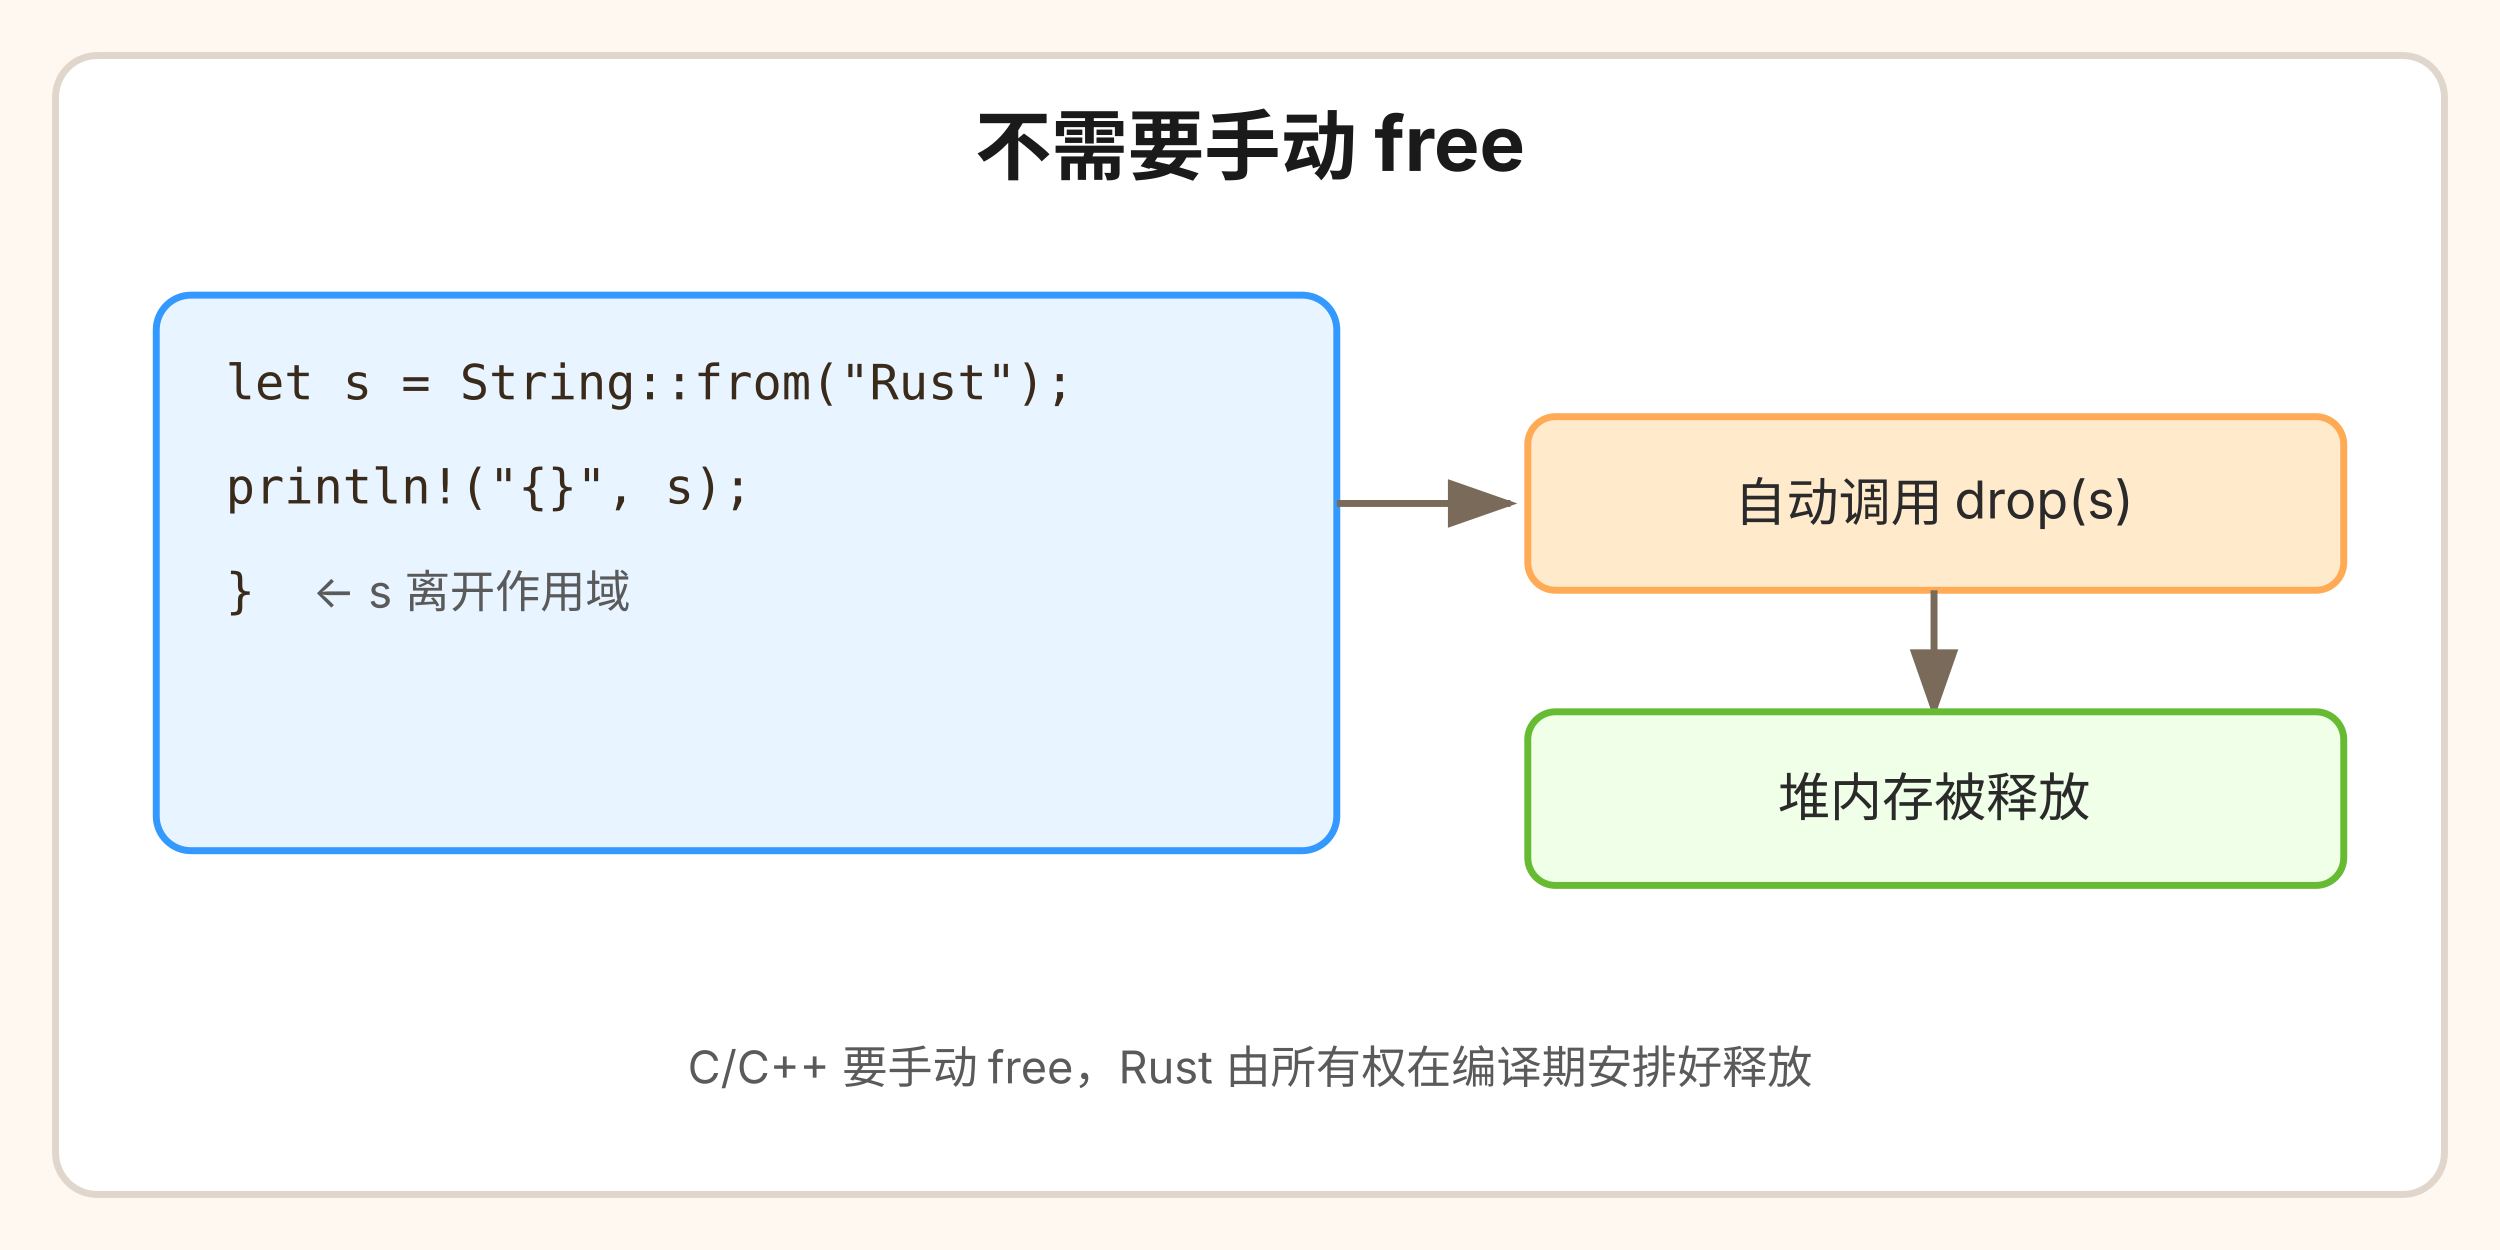
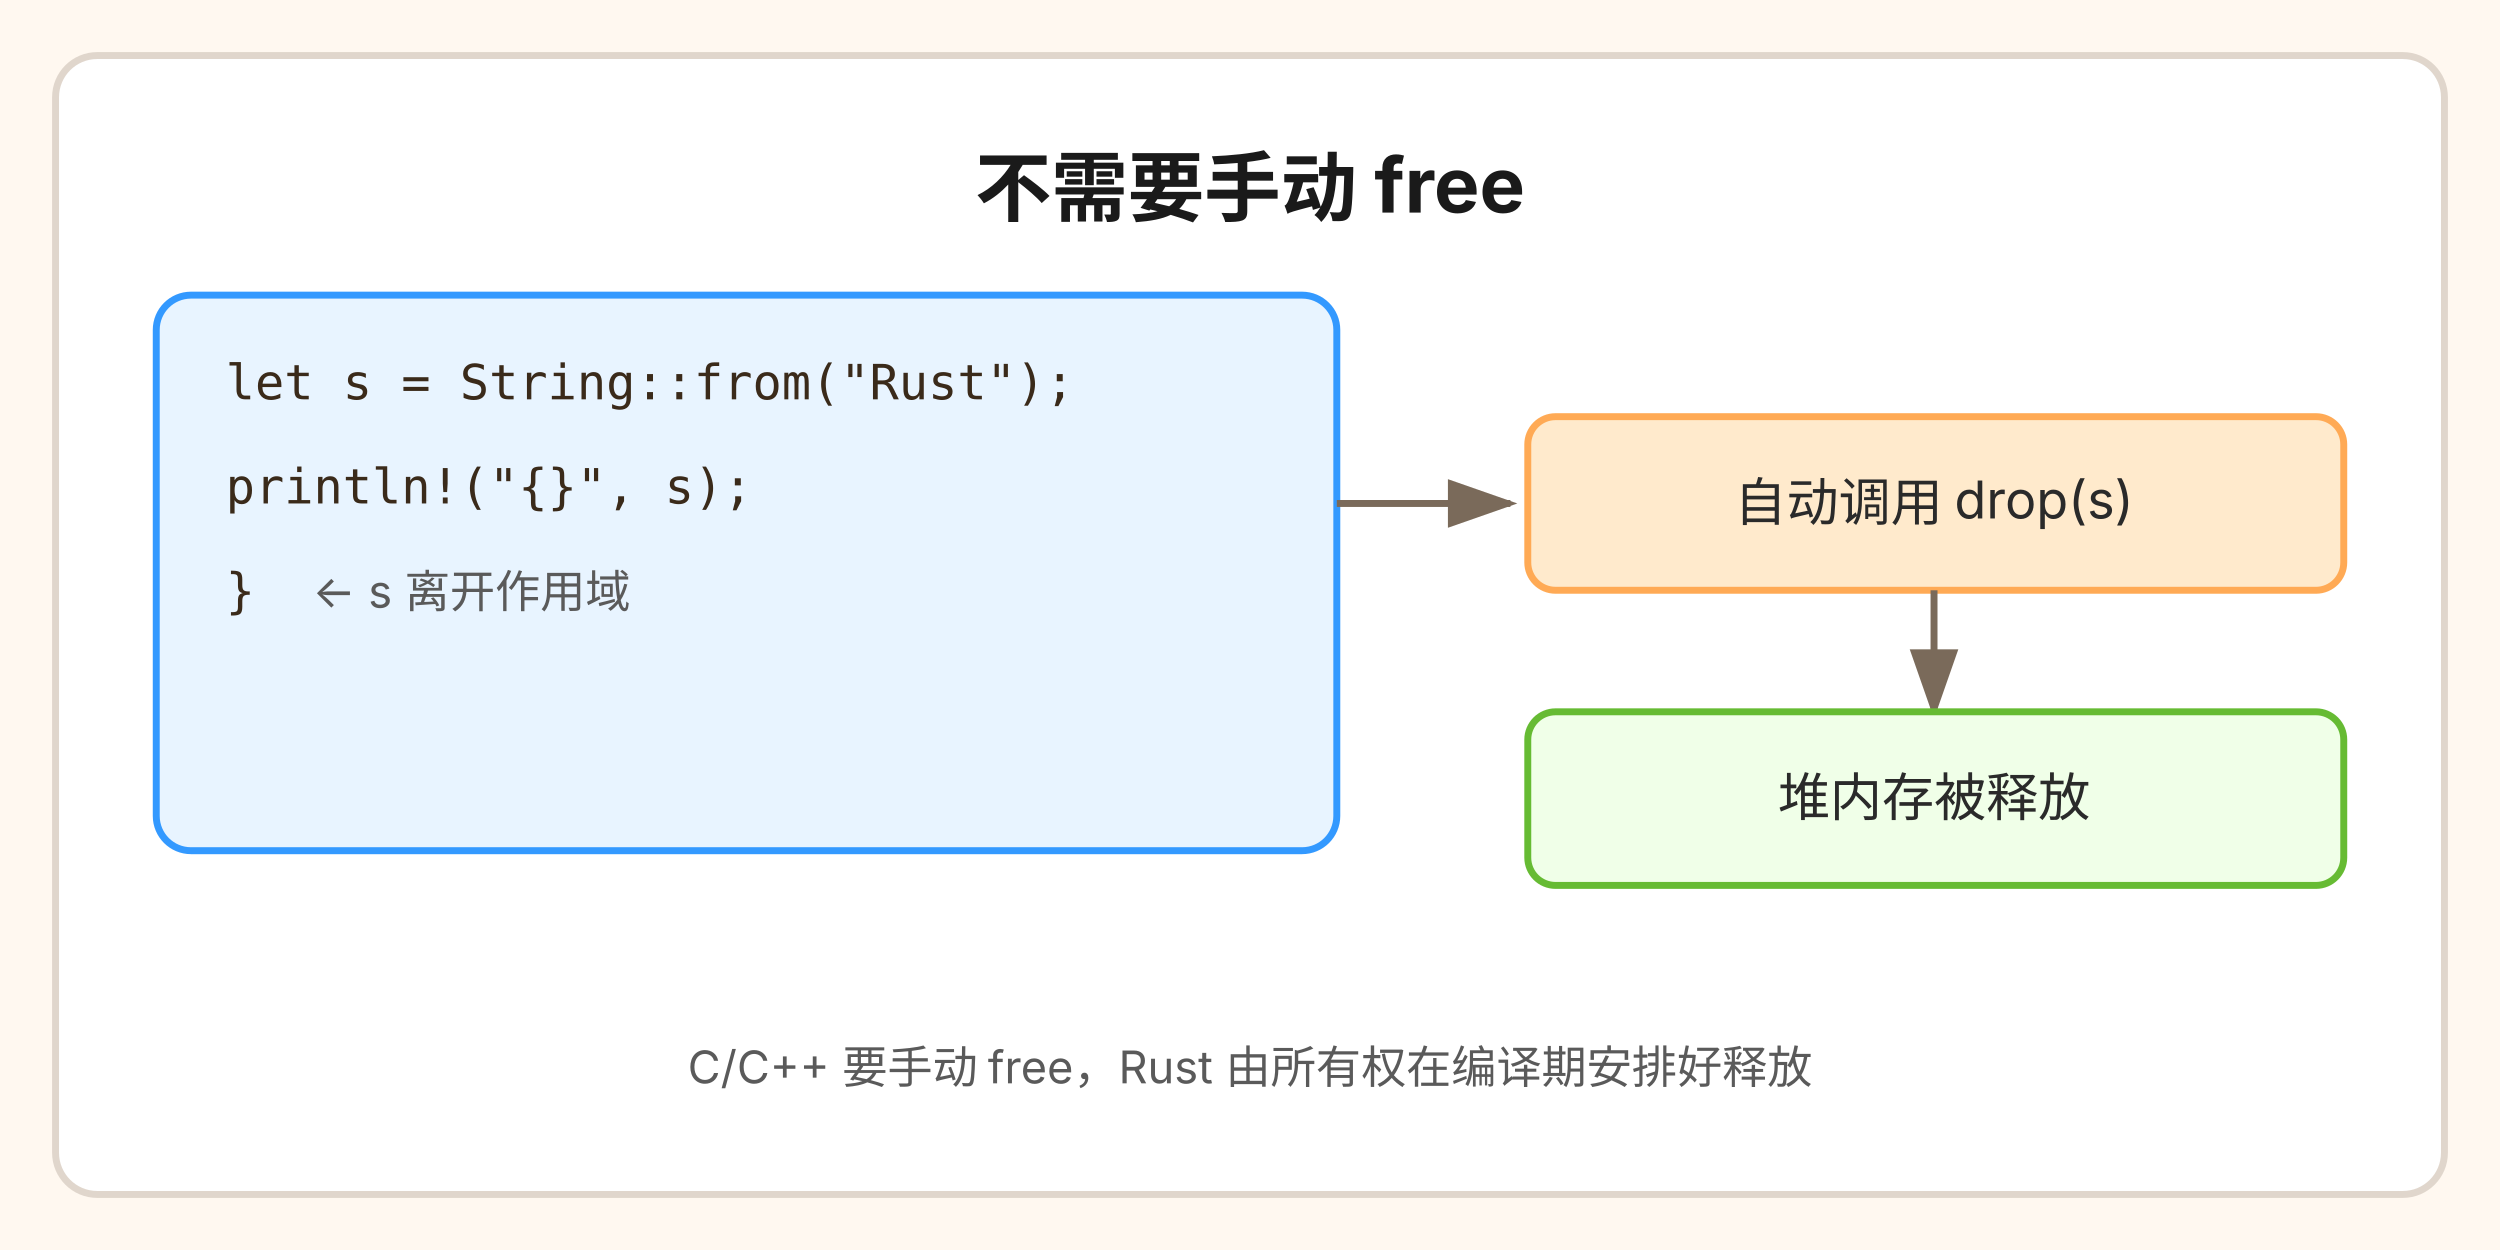
<svg xmlns="http://www.w3.org/2000/svg" width="720" height="360" viewBox="0 0 720 360">
  <defs>
    <style>
      .bg { fill: #fff8f0; }
      .card { fill: #ffffff; stroke: #e0d6cc; stroke-width: 2; }
      .title { font: bold 22px system-ui, -apple-system, sans-serif; fill: #1a1a1a; }
      .text { font: 15px system-ui, -apple-system, sans-serif; fill: #2a2a2a; }
      .code { font: 14px "SF Mono", Menlo, monospace; fill: #3a2a1a; }
      .label { font: 13px system-ui, -apple-system, sans-serif; fill: #5a5a5a; }
      .arrow { stroke: #7a6a5a; stroke-width: 2; fill: none; marker-end: url(#arrowhead); }
      .highlight { fill: #ffeacc; stroke: #ffaa55; stroke-width: 2; }
      .box { fill: #e8f4ff; stroke: #3399ff; stroke-width: 2; }
      .box2 { fill: #f0ffe8; stroke: #66bb33; stroke-width: 2; }
      .box3 { fill: #fff0f5; stroke: #dd5599; stroke-width: 2; }
    </style>
    <marker id="arrowhead" markerWidth="10" markerHeight="7" refX="9" refY="3.5" orient="auto">
      <polygon points="0 0, 10 3.5, 0 7" fill="#7a6a5a" />
    </marker>
  </defs>
  <rect width="720" height="360" class="bg" />
  <rect x="16" y="16" width="688" height="328" rx="12" class="card" />
-   <text x="360" y="50" text-anchor="middle" class="title">不需要手动 free</text>
+   <text x="360" y="62" text-anchor="middle" class="title">不需要手动 free</text>
  <rect x="45" y="85" width="340" height="160" rx="10" class="box" />
  <text x="65" y="115" class="code">let s = String::from("Rust");</text>
  <text x="65" y="145" class="code">println!("{}", s);</text>
  <text x="65" y="175" class="code">}</text>
  <text x="90" y="175" class="label">← s 离开作用域</text>
  <line x1="385" y1="145" x2="435" y2="145" class="arrow" />
  <rect x="440" y="120" width="235" height="50" rx="8" class="highlight" />
  <text x="557" y="150" text-anchor="middle" class="text">自动调用 drop(s)</text>
  <line x1="557" y1="170" x2="557" y2="205" class="arrow" />
  <rect x="440" y="205" width="235" height="50" rx="8" class="box2" />
  <text x="557" y="235" text-anchor="middle" class="text">堆内存被释放</text>
  <text x="360" y="312" text-anchor="middle" class="label">C/C++ 要手动 free，Rust 由所有权在编译期安排好释放</text>
</svg>
